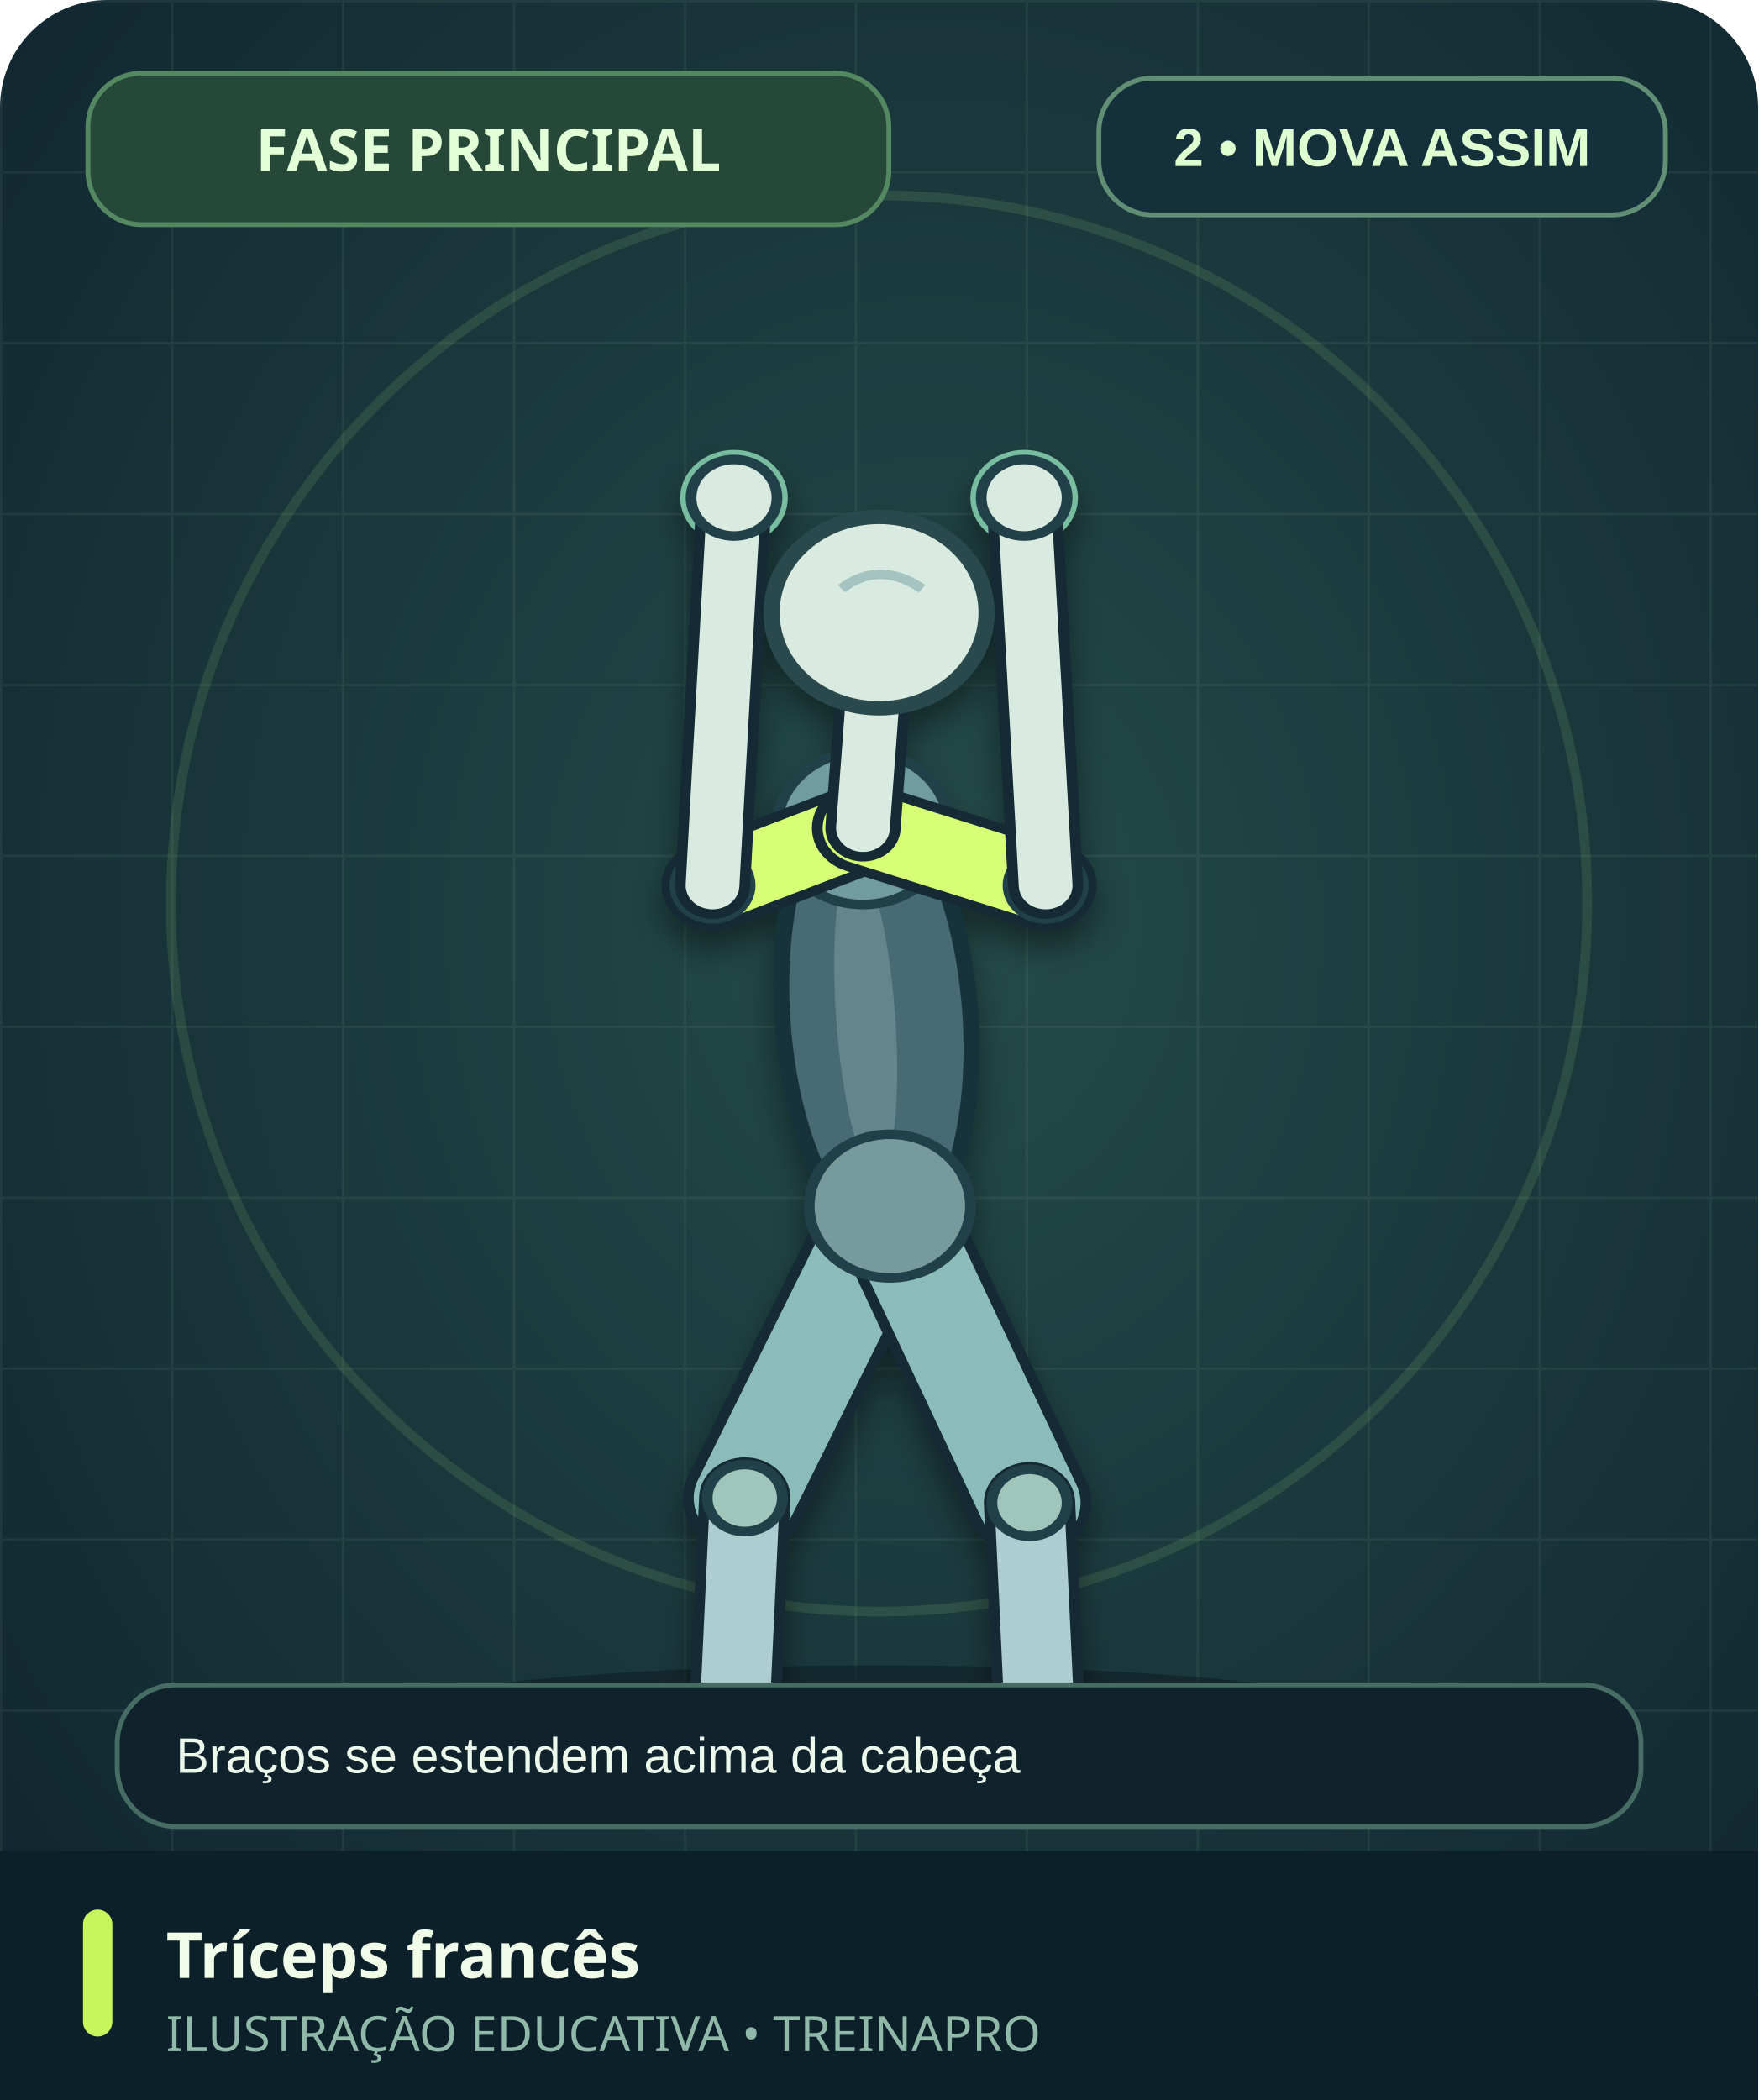
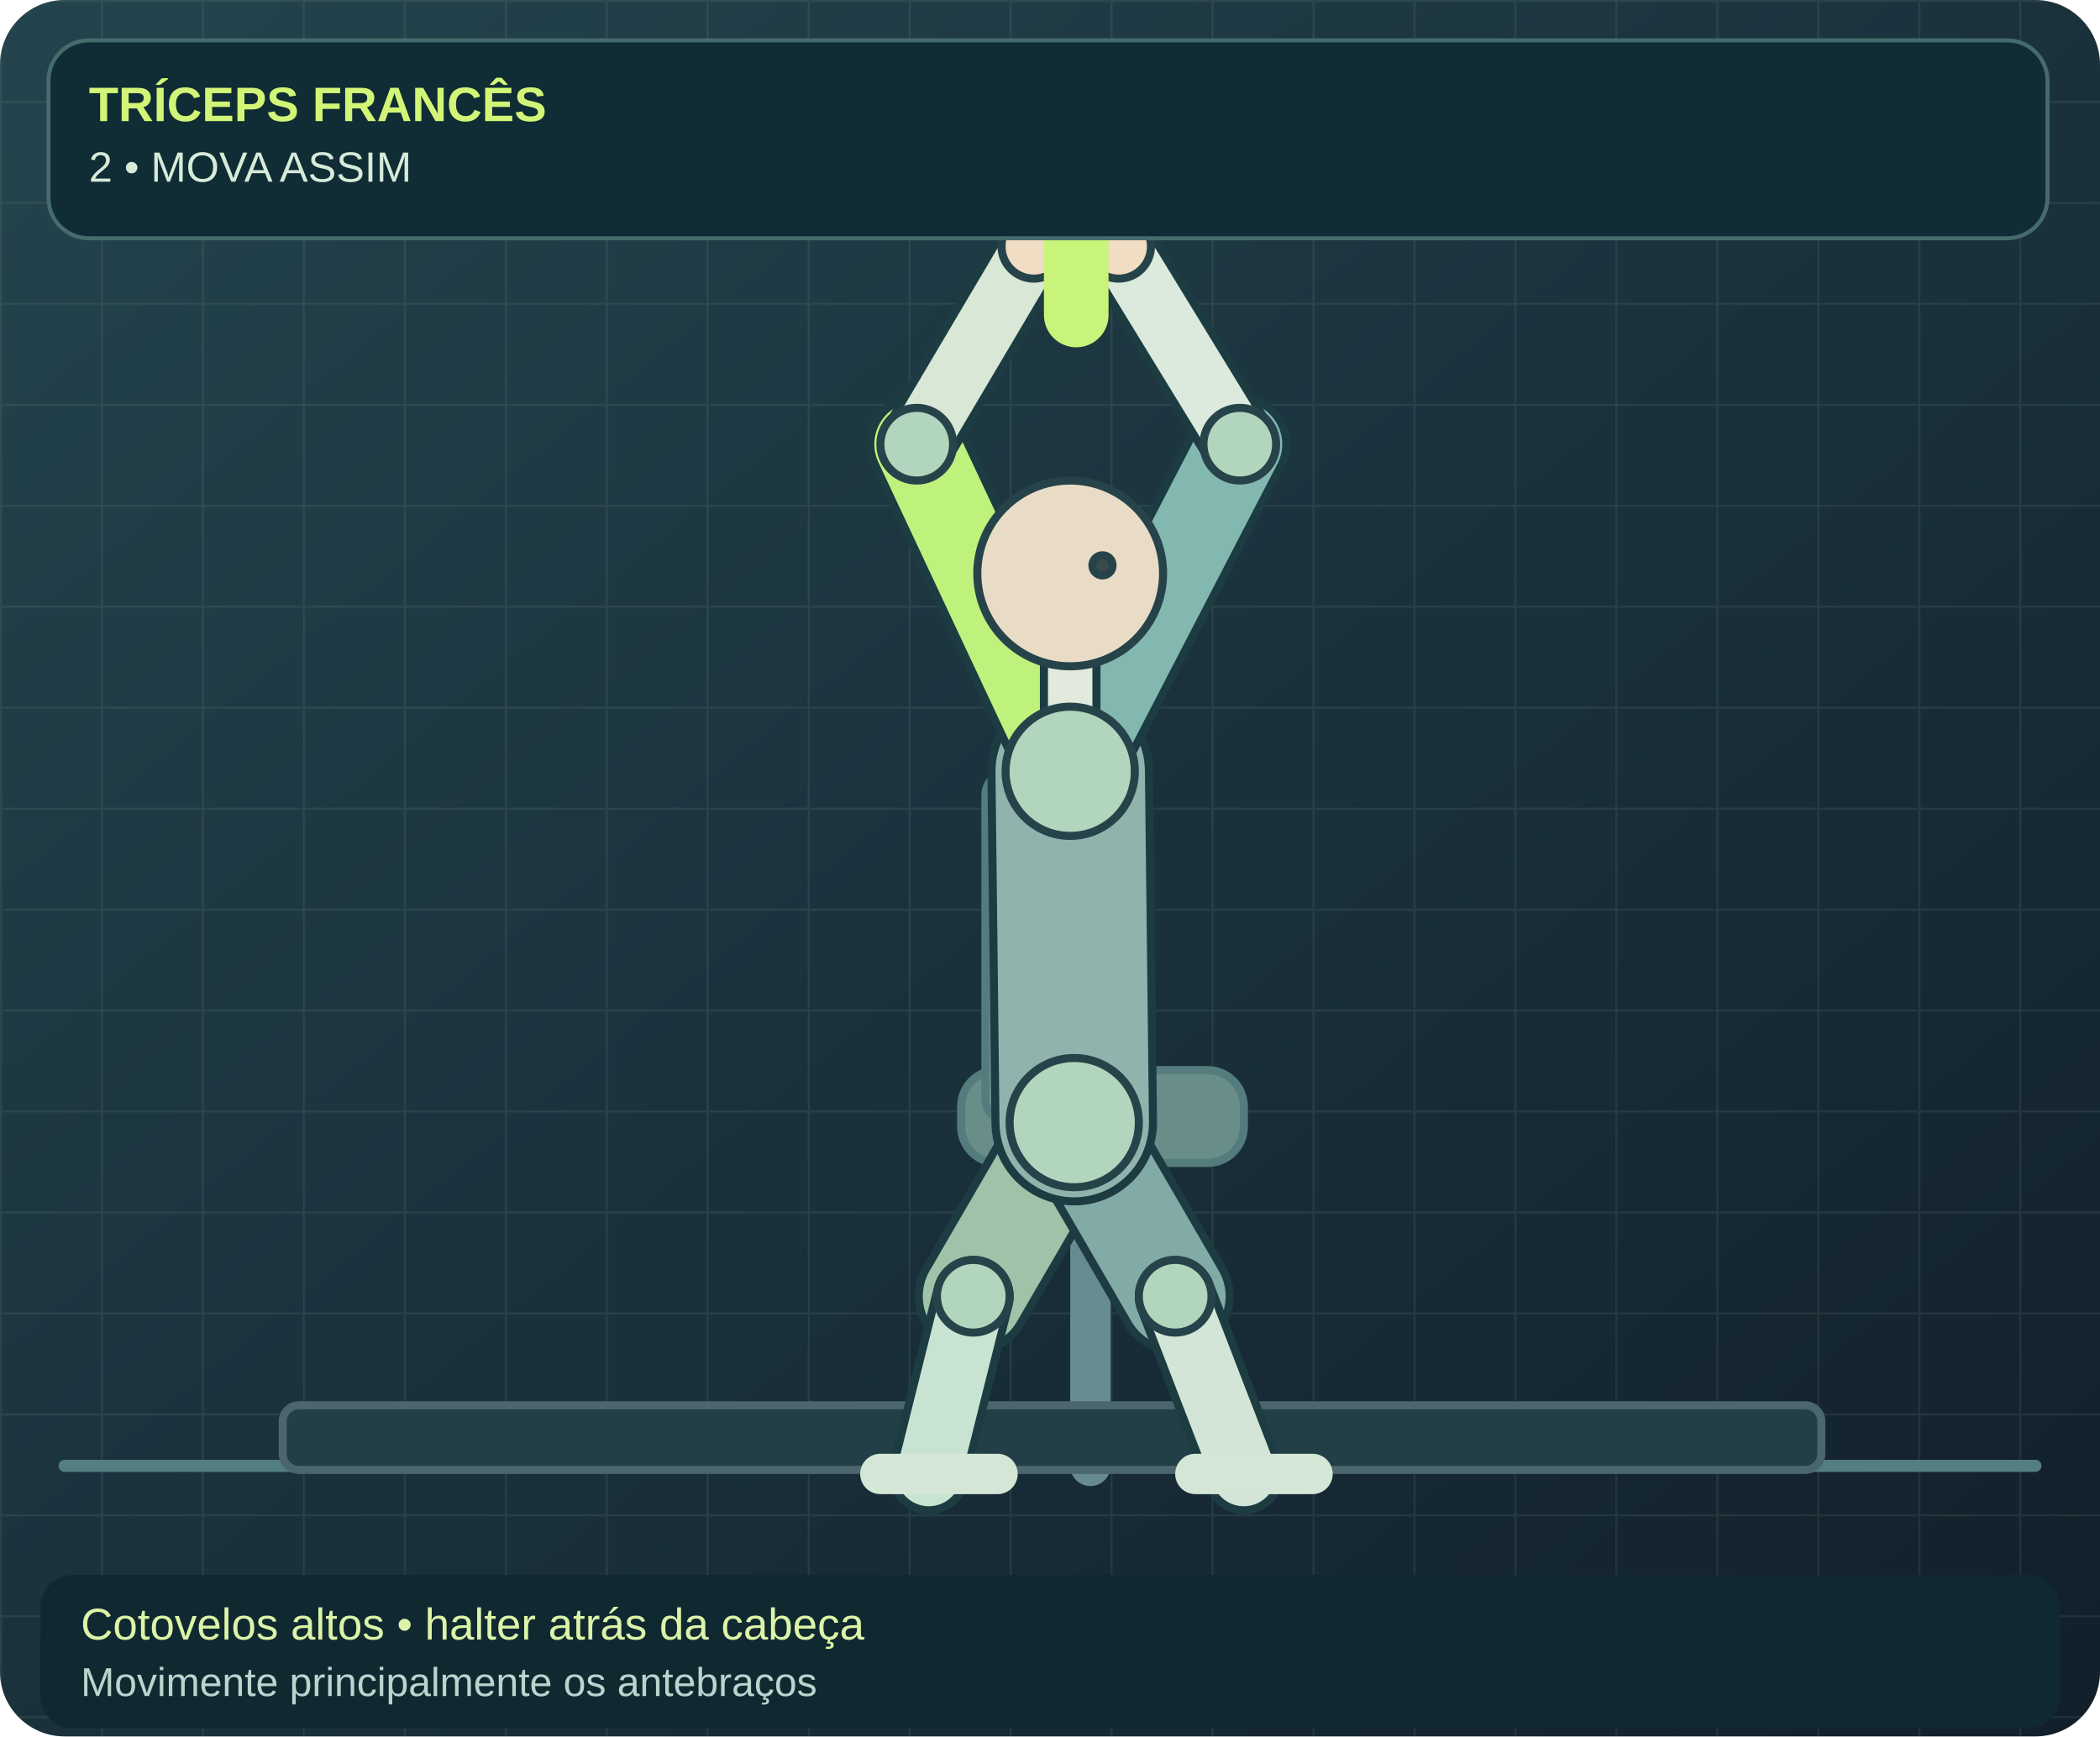
- <svg xmlns="http://www.w3.org/2000/svg" viewBox="0 0 360 430" role="img" aria-labelledby="title desc">
+ <svg xmlns="http://www.w3.org/2000/svg" viewBox="0 0 520 430" role="img" aria-labelledby="exercise-title exercise-description">
  <defs>
-     <radialGradient id="bg" cx=".53" cy=".44" r=".78">
-       <stop stop-color="#254b49" />
-       <stop offset="1" stop-color="#0e222d" />
-     </radialGradient>
-     <pattern id="grid" width="35" height="35" patternUnits="userSpaceOnUse">
-       <path d="M35 0H0V35" stroke="#bddcb8" stroke-opacity=".07" fill="none" />
+     <linearGradient id="bg" x1="0" y1="0" x2="1" y2="1">
+       <stop stop-color="#24444d" />
+       <stop offset="1" stop-color="#111f2b" />
+     </linearGradient>
+     <pattern id="grid" width="25" height="25" patternUnits="userSpaceOnUse">
+       <path d="M25 0H0V25" fill="none" stroke="#b0c8a0" stroke-opacity=".1" />
    </pattern>
-     <filter id="glow" x="-30%" y="-30%" width="160%" height="160%">
-       <feDropShadow dx="0" dy="4" stdDeviation="3" flood-color="#000" flood-opacity=".40" />
-     </filter>
  </defs>
-   <rect width="360" height="430" rx="22" fill="url(#bg)" />
-   <rect width="360" height="430" rx="22" fill="url(#grid)" />
-   <ellipse cx="180" cy="354" rx="112" ry="13" fill="#0b1820" opacity=".50" />
-   <circle cx="180" cy="185" r="145" fill="none" stroke="#b5ef80" stroke-opacity=".12" stroke-width="2" />
-   <rect x="18" y="15" width="164" height="31" rx="11" fill="#264839" stroke="#548861" />
-   <text x="100" y="35" text-anchor="middle" fill="#e3ffd8" font-family="sans-serif" font-size="12" font-weight="bold">FASE PRINCIPAL</text>
-   <g transform="translate(37 49) scale(1.1 .98)" filter="url(#glow)">
-     <circle cx="103" cy="54" r="10" fill="#79bda0" />
-     <circle cx="157" cy="54" r="10" fill="#79bda0" />
-     <line x1="132" y1="202" x2="105" y2="263" stroke="#122c34" stroke-width="23" stroke-linecap="round" />
-     <line x1="132" y1="202" x2="105" y2="263" stroke="#8cbcb9" stroke-width="19" stroke-linecap="round" />
-     <line x1="105" y1="263" x2="103" y2="311" stroke="#122c34" stroke-width="17" stroke-linecap="round" />
-     <line x1="105" y1="263" x2="103" y2="311" stroke="#adcdd0" stroke-width="13" stroke-linecap="round" />
-     <circle cx="105" cy="263" r="7" fill="#a0c5bb" stroke="#214149" stroke-width="2" />
-     <path d="M95 307 Q104 300 124 310 Q126 317 95 316Z" fill="#a6c4bb" stroke="#243c40" stroke-width="2" />
-     <line x1="132" y1="202" x2="158" y2="264" stroke="#122c34" stroke-width="23" stroke-linecap="round" />
-     <line x1="132" y1="202" x2="158" y2="264" stroke="#8cbcb9" stroke-width="19" stroke-linecap="round" />
-     <line x1="158" y1="264" x2="160" y2="312" stroke="#122c34" stroke-width="17" stroke-linecap="round" />
-     <line x1="158" y1="264" x2="160" y2="312" stroke="#adcdd0" stroke-width="13" stroke-linecap="round" />
-     <circle cx="158" cy="264" r="7" fill="#a0c5bb" stroke="#214149" stroke-width="2" />
-     <path d="M152 308 Q161 301 181 311 Q183 318 152 317Z" fill="#a6c4bb" stroke="#243c40" stroke-width="2" />
-     <ellipse cx="129.5" cy="162.5" rx="17.5" ry="46.58" transform="rotate(-3.62 129.5 162.5)" fill="#466a75" stroke="#18333b" stroke-width="3" />
-     <ellipse cx="127.5" cy="162.5" rx="5.5" ry="32.58" transform="rotate(-3.62 129.5 162.5)" fill="#deefe3" opacity=".2" />
-     <circle cx="132" cy="202" r="15" fill="#779b9c" stroke="#214149" stroke-width="2" />
-     <circle cx="127" cy="123" r="16" fill="#6f9ca1" stroke="#214149" stroke-width="2" />
-     <line x1="127" y1="123" x2="99" y2="135" stroke="#122c34" stroke-width="19" stroke-linecap="round" />
-     <line x1="127" y1="123" x2="99" y2="135" stroke="#d7ff75" stroke-width="15" stroke-linecap="round" />
-     <circle cx="99" cy="135" r="7" fill="#91bbba" stroke="#214149" stroke-width="2" />
-     <line x1="99" y1="135" x2="103" y2="54" stroke="#122c34" stroke-width="14" stroke-linecap="round" />
-     <line x1="99" y1="135" x2="103" y2="54" stroke="#d9ebe0" stroke-width="10" stroke-linecap="round" />
-     <circle cx="103" cy="54" r="8" fill="#d9ebe0" stroke="#214149" stroke-width="2" />
-     <line x1="127" y1="123" x2="161" y2="135" stroke="#122c34" stroke-width="19" stroke-linecap="round" />
-     <line x1="127" y1="123" x2="161" y2="135" stroke="#d7ff75" stroke-width="15" stroke-linecap="round" />
-     <circle cx="161" cy="135" r="7" fill="#91bbba" stroke="#214149" stroke-width="2" />
-     <line x1="161" y1="135" x2="157" y2="54" stroke="#122c34" stroke-width="14" stroke-linecap="round" />
-     <line x1="161" y1="135" x2="157" y2="54" stroke="#d9ebe0" stroke-width="10" stroke-linecap="round" />
-     <circle cx="157" cy="54" r="8" fill="#d9ebe0" stroke="#214149" stroke-width="2" />
-     <line x1="127" y1="123" x2="130" y2="78" stroke="#122c34" stroke-width="14" stroke-linecap="round" />
-     <line x1="127" y1="123" x2="130" y2="78" stroke="#d9ebe0" stroke-width="10" stroke-linecap="round" />
-     <circle cx="130" cy="78" r="20" fill="#d9ebe0" stroke="#2a4a4e" stroke-width="3" />
-     <path d="M123 73 Q130 67 138 73" fill="none" stroke="#82a8aa" stroke-width="2" opacity=".6" />
-   </g>
-   <rect x="0" y="379" width="360" height="51" fill="#0c2029" />
-   <rect x="17" y="391" width="6" height="26" rx="3" fill="#c6f65b" />
-   <text x="34" y="405" fill="#f0fbe8" font-family="sans-serif" font-size="13" font-weight="bold">Tríceps francês</text>
-   <text x="34" y="420" fill="#91b9aa" font-family="sans-serif" font-size="10">ILUSTRAÇÃO EDUCATIVA • TREINAPRO</text>
-   <g aria-hidden="true">
-     <rect x="225" y="16" rx="11" width="116" height="28" fill="#14303a" stroke="#608f76" />
-     <text x="283" y="34" text-anchor="middle" fill="#deffd0" font-size="11" font-family="Arial,sans-serif" font-weight="bold">2 • MOVA ASSIM</text>
-     <rect x="24" y="345" rx="12" width="312" height="29" fill="#10232c" stroke="#466c64" />
-     <text x="36" y="363" fill="#ecf9eb" font-size="10.2" font-family="Arial,sans-serif">Braços se estendem acima da cabeça</text>
-   </g>
+   <rect width="100%" height="100%" rx="16" fill="url(#bg)" />
+   <rect width="100%" height="100%" rx="16" fill="url(#grid)" />
+   <line x1="16" y1="363" x2="504" y2="363" stroke="#537e82" stroke-width="3" stroke-linecap="round" />
+   <rect x="238" y="265" width="70" height="23" rx="9" fill="#698d89" stroke="#547c7c" stroke-width="2" />
+   <rect x="244" y="191" width="18" height="87" rx="6" fill="#6f9191" stroke="#547c7c" stroke-width="2" />
+   <line x1="270" y1="289" x2="270" y2="363" stroke="#668b91" stroke-width="10" stroke-linecap="round" />
+   <rect x="70" y="348" width="381" height="16" rx="4" fill="#223f48" stroke="#4b666c" stroke-width="2" />
+   <line x1="266" y1="278" x2="241" y2="321" stroke="#1c3c42" stroke-width="29" stroke-linecap="round" />
+   <line x1="266" y1="278" x2="241" y2="321" stroke="#a0c2a8" stroke-width="25" stroke-linecap="round" />
+   <line x1="241" y1="321" x2="230" y2="365" stroke="#1c3c42" stroke-width="20" stroke-linecap="round" />
+   <line x1="241" y1="321" x2="230" y2="365" stroke="#c9e3d3" stroke-width="16" stroke-linecap="round" />
+   <line x1="266" y1="278" x2="291" y2="321" stroke="#1c3c42" stroke-width="29" stroke-linecap="round" />
+   <line x1="266" y1="278" x2="291" y2="321" stroke="#82aaa6" stroke-width="25" stroke-linecap="round" />
+   <line x1="291" y1="321" x2="308" y2="365" stroke="#1c3c42" stroke-width="20" stroke-linecap="round" />
+   <line x1="291" y1="321" x2="308" y2="365" stroke="#d2e5d7" stroke-width="16" stroke-linecap="round" />
+   <line x1="266" y1="278" x2="265" y2="191" stroke="#1c3c42" stroke-width="41" stroke-linecap="round" />
+   <line x1="266" y1="278" x2="265" y2="191" stroke="#90b4ad" stroke-width="37" stroke-linecap="round" />
+   <line x1="265" y1="191" x2="227" y2="110" stroke="#1c3c42" stroke-width="25" stroke-linecap="round" />
+   <line x1="265" y1="191" x2="227" y2="110" stroke="#bff17d" stroke-width="21" stroke-linecap="round" />
+   <line x1="227" y1="110" x2="256" y2="61" stroke="#1c3c42" stroke-width="19" stroke-linecap="round" />
+   <line x1="227" y1="110" x2="256" y2="61" stroke="#d8e7d6" stroke-width="15" stroke-linecap="round" />
+   <line x1="265" y1="191" x2="307" y2="110" stroke="#1c3c42" stroke-width="25" stroke-linecap="round" />
+   <line x1="265" y1="191" x2="307" y2="110" stroke="#83b8b1" stroke-width="21" stroke-linecap="round" />
+   <line x1="307" y1="110" x2="277" y2="61" stroke="#1c3c42" stroke-width="19" stroke-linecap="round" />
+   <line x1="307" y1="110" x2="277" y2="61" stroke="#dceadd" stroke-width="15" stroke-linecap="round" />
+   <line x1="265" y1="191" x2="265" y2="142" stroke="#1c3c42" stroke-width="15" stroke-linecap="round" />
+   <line x1="265" y1="191" x2="265" y2="142" stroke="#e2e9dd" stroke-width="11" stroke-linecap="round" />
+   <circle cx="266" cy="278" r="16" fill="#b2d6bd" stroke="#27434a" stroke-width="2" />
+   <circle cx="265" cy="191" r="16" fill="#b2d6bd" stroke="#27434a" stroke-width="2" />
+   <circle cx="241" cy="321" r="9" fill="#b2d6bd" stroke="#27434a" stroke-width="2" />
+   <circle cx="291" cy="321" r="9" fill="#b2d6bd" stroke="#27434a" stroke-width="2" />
+   <circle cx="227" cy="110" r="9" fill="#b2d6bd" stroke="#27434a" stroke-width="2" />
+   <circle cx="307" cy="110" r="9" fill="#b2d6bd" stroke="#27434a" stroke-width="2" />
+   <circle cx="265" cy="142" r="23" fill="#e9dcc6" stroke="#27434a" stroke-width="2" />
+   <circle cx="256" cy="61" r="8" fill="#f0ddc4" stroke="#27434a" stroke-width="2" />
+   <circle cx="277" cy="61" r="8" fill="#f0ddc4" stroke="#27434a" stroke-width="2" />
+   <line x1="218" y1="365" x2="247" y2="365" stroke="#d4e7d7" stroke-width="10" stroke-linecap="round" />
+   <line x1="296" y1="365" x2="325" y2="365" stroke="#d4e7d7" stroke-width="10" stroke-linecap="round" />
+   <circle cx="273" cy="140" r="2.5" fill="#3b4b4a" stroke="#27434a" stroke-width="2" />
+   <line x1="266.5" y1="44" x2="266.5" y2="78" stroke="#c9f47a" stroke-width="16" stroke-linecap="round" />
+   <rect x="12" y="10" width="495" height="49" rx="10" fill="#102c34" stroke="#466b6b" />
+   <text x="22" y="30" fill="#d2f577" font-size="12" font-weight="700" font-family="Arial,sans-serif">TRÍCEPS FRANCÊS</text>
+   <text x="22" y="45" fill="#d7ebd9" font-size="10.5" font-family="Arial,sans-serif">2 • MOVA ASSIM</text>
+   <rect x="10" y="390" width="500" height="38" rx="8" fill="#102931" />
+   <text x="20" y="406" fill="#dcf3a8" font-size="11" font-family="Arial,sans-serif">Cotovelos altos • halter atrás da cabeça</text>
+   <text x="20" y="420" fill="#b8d5ce" font-size="10" font-family="Arial,sans-serif">Movimente principalmente os antebraços</text>
</svg>
